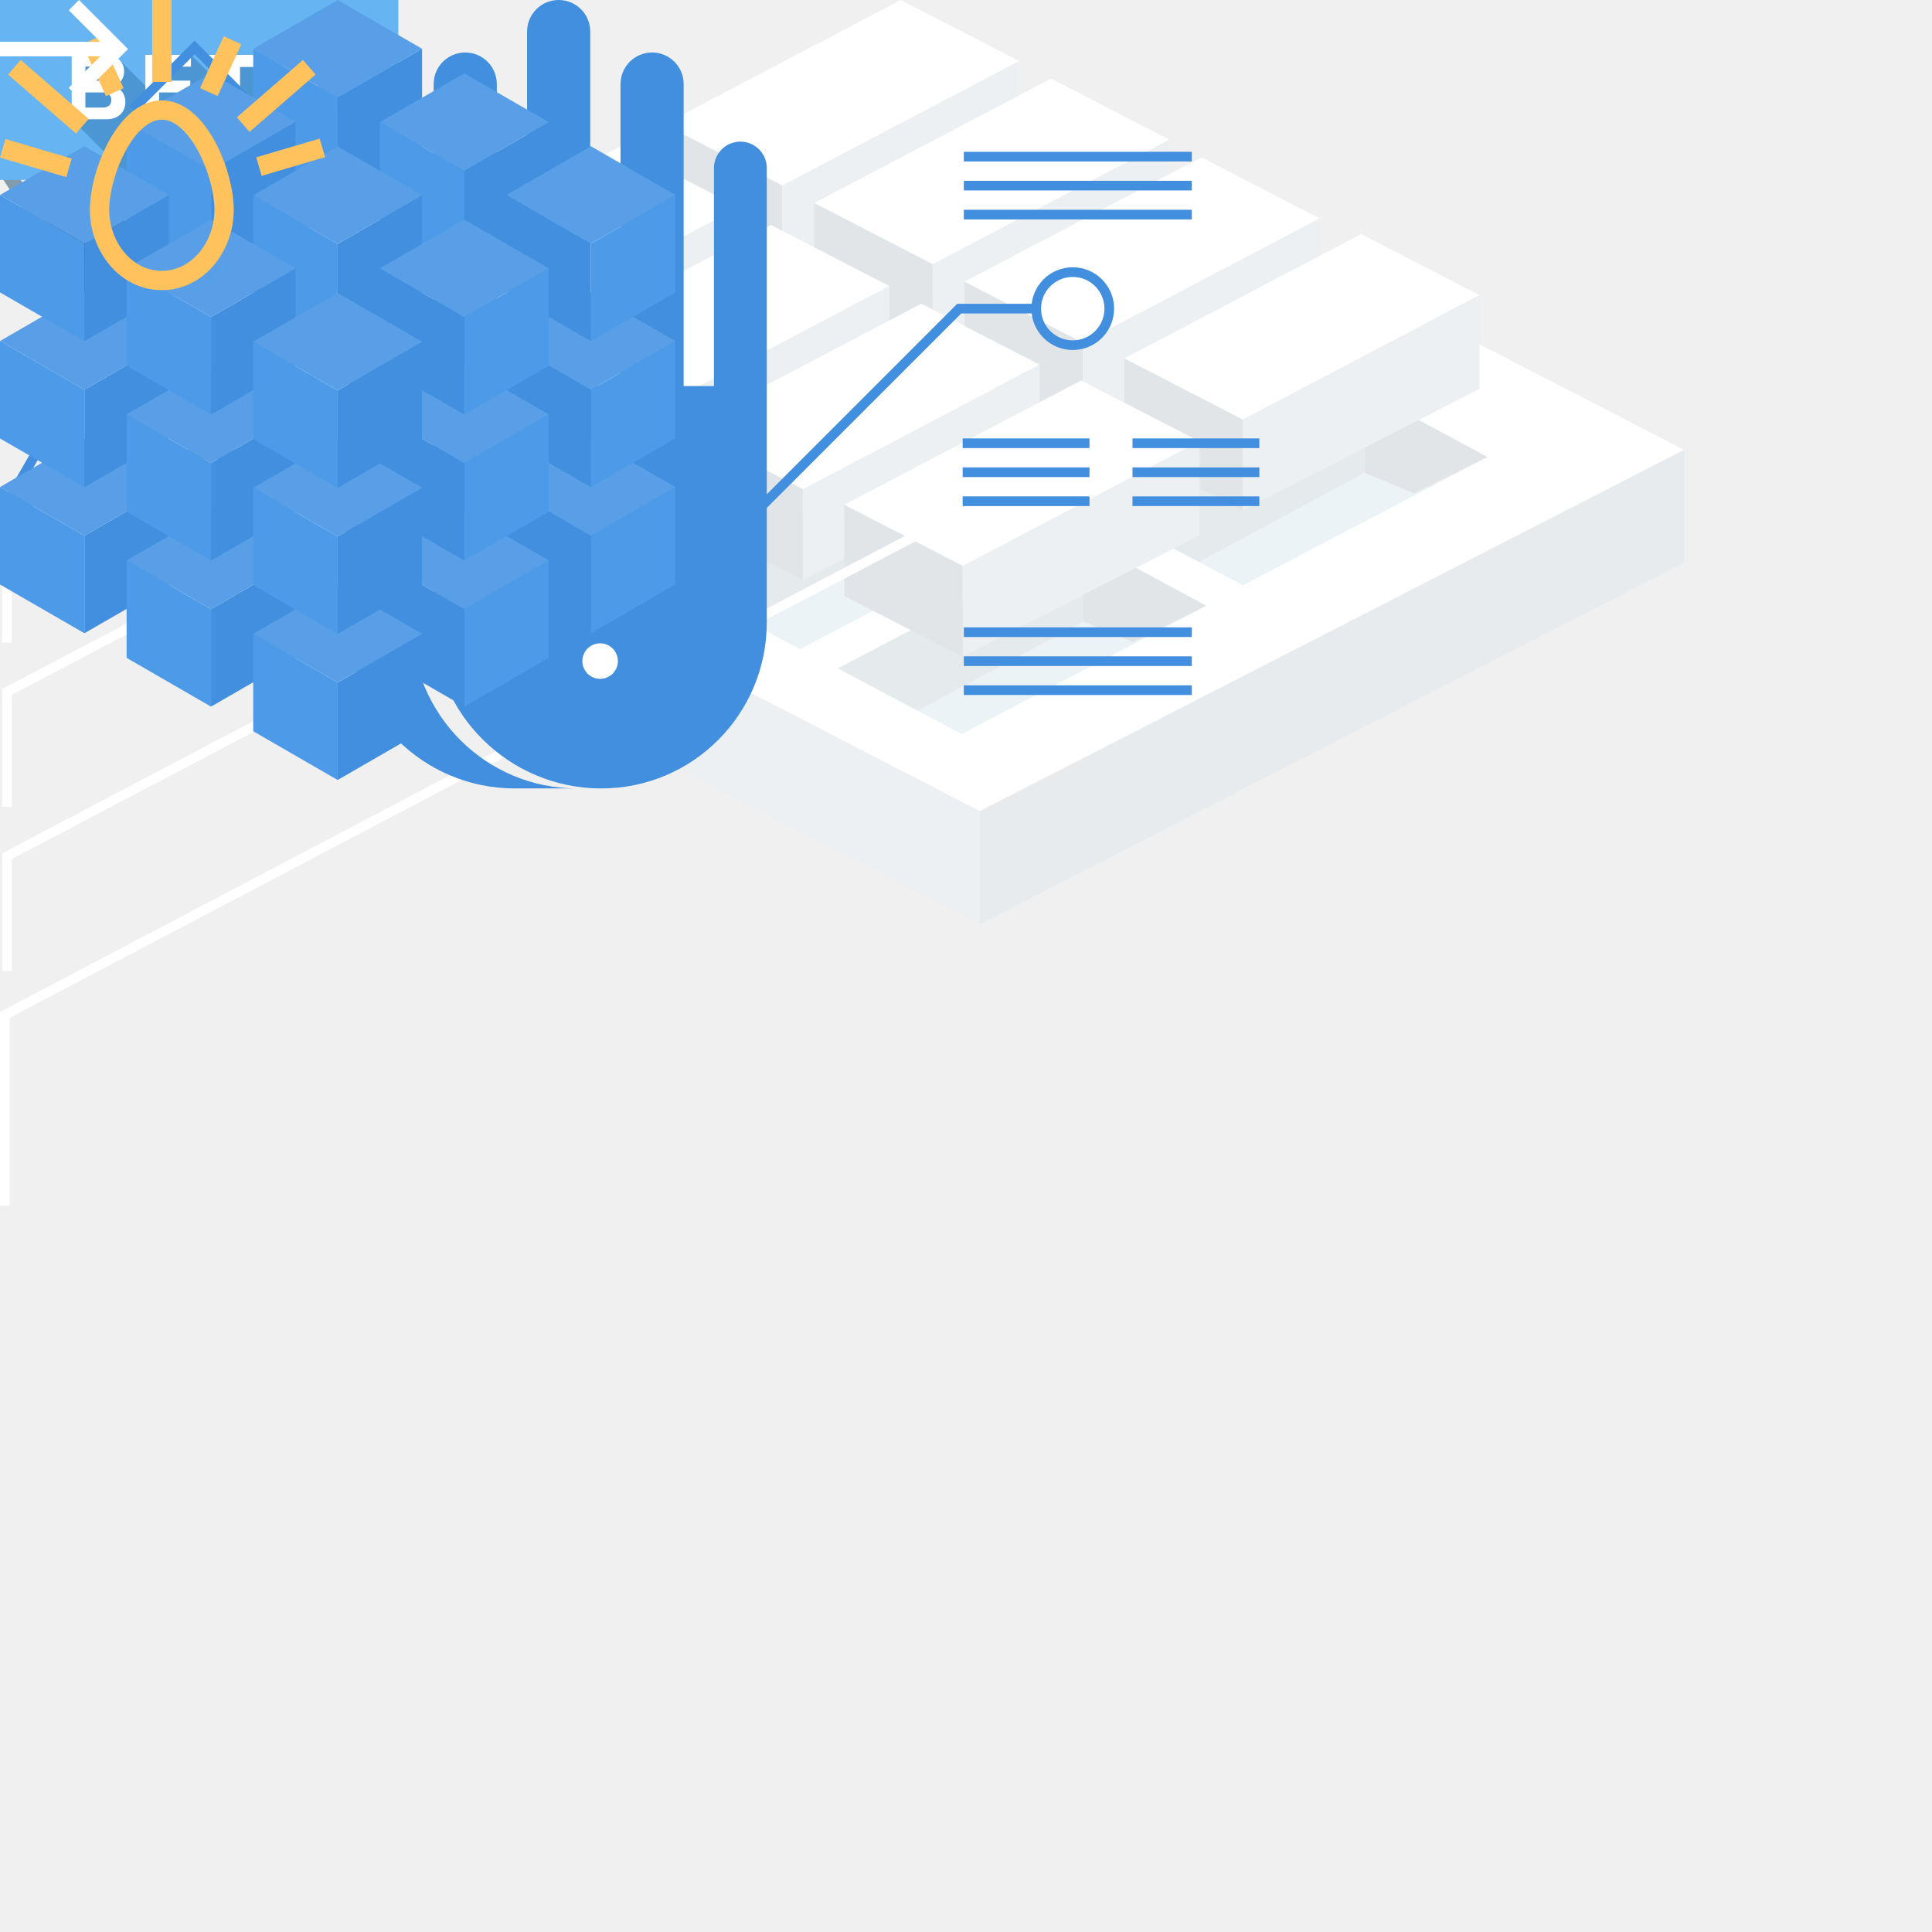
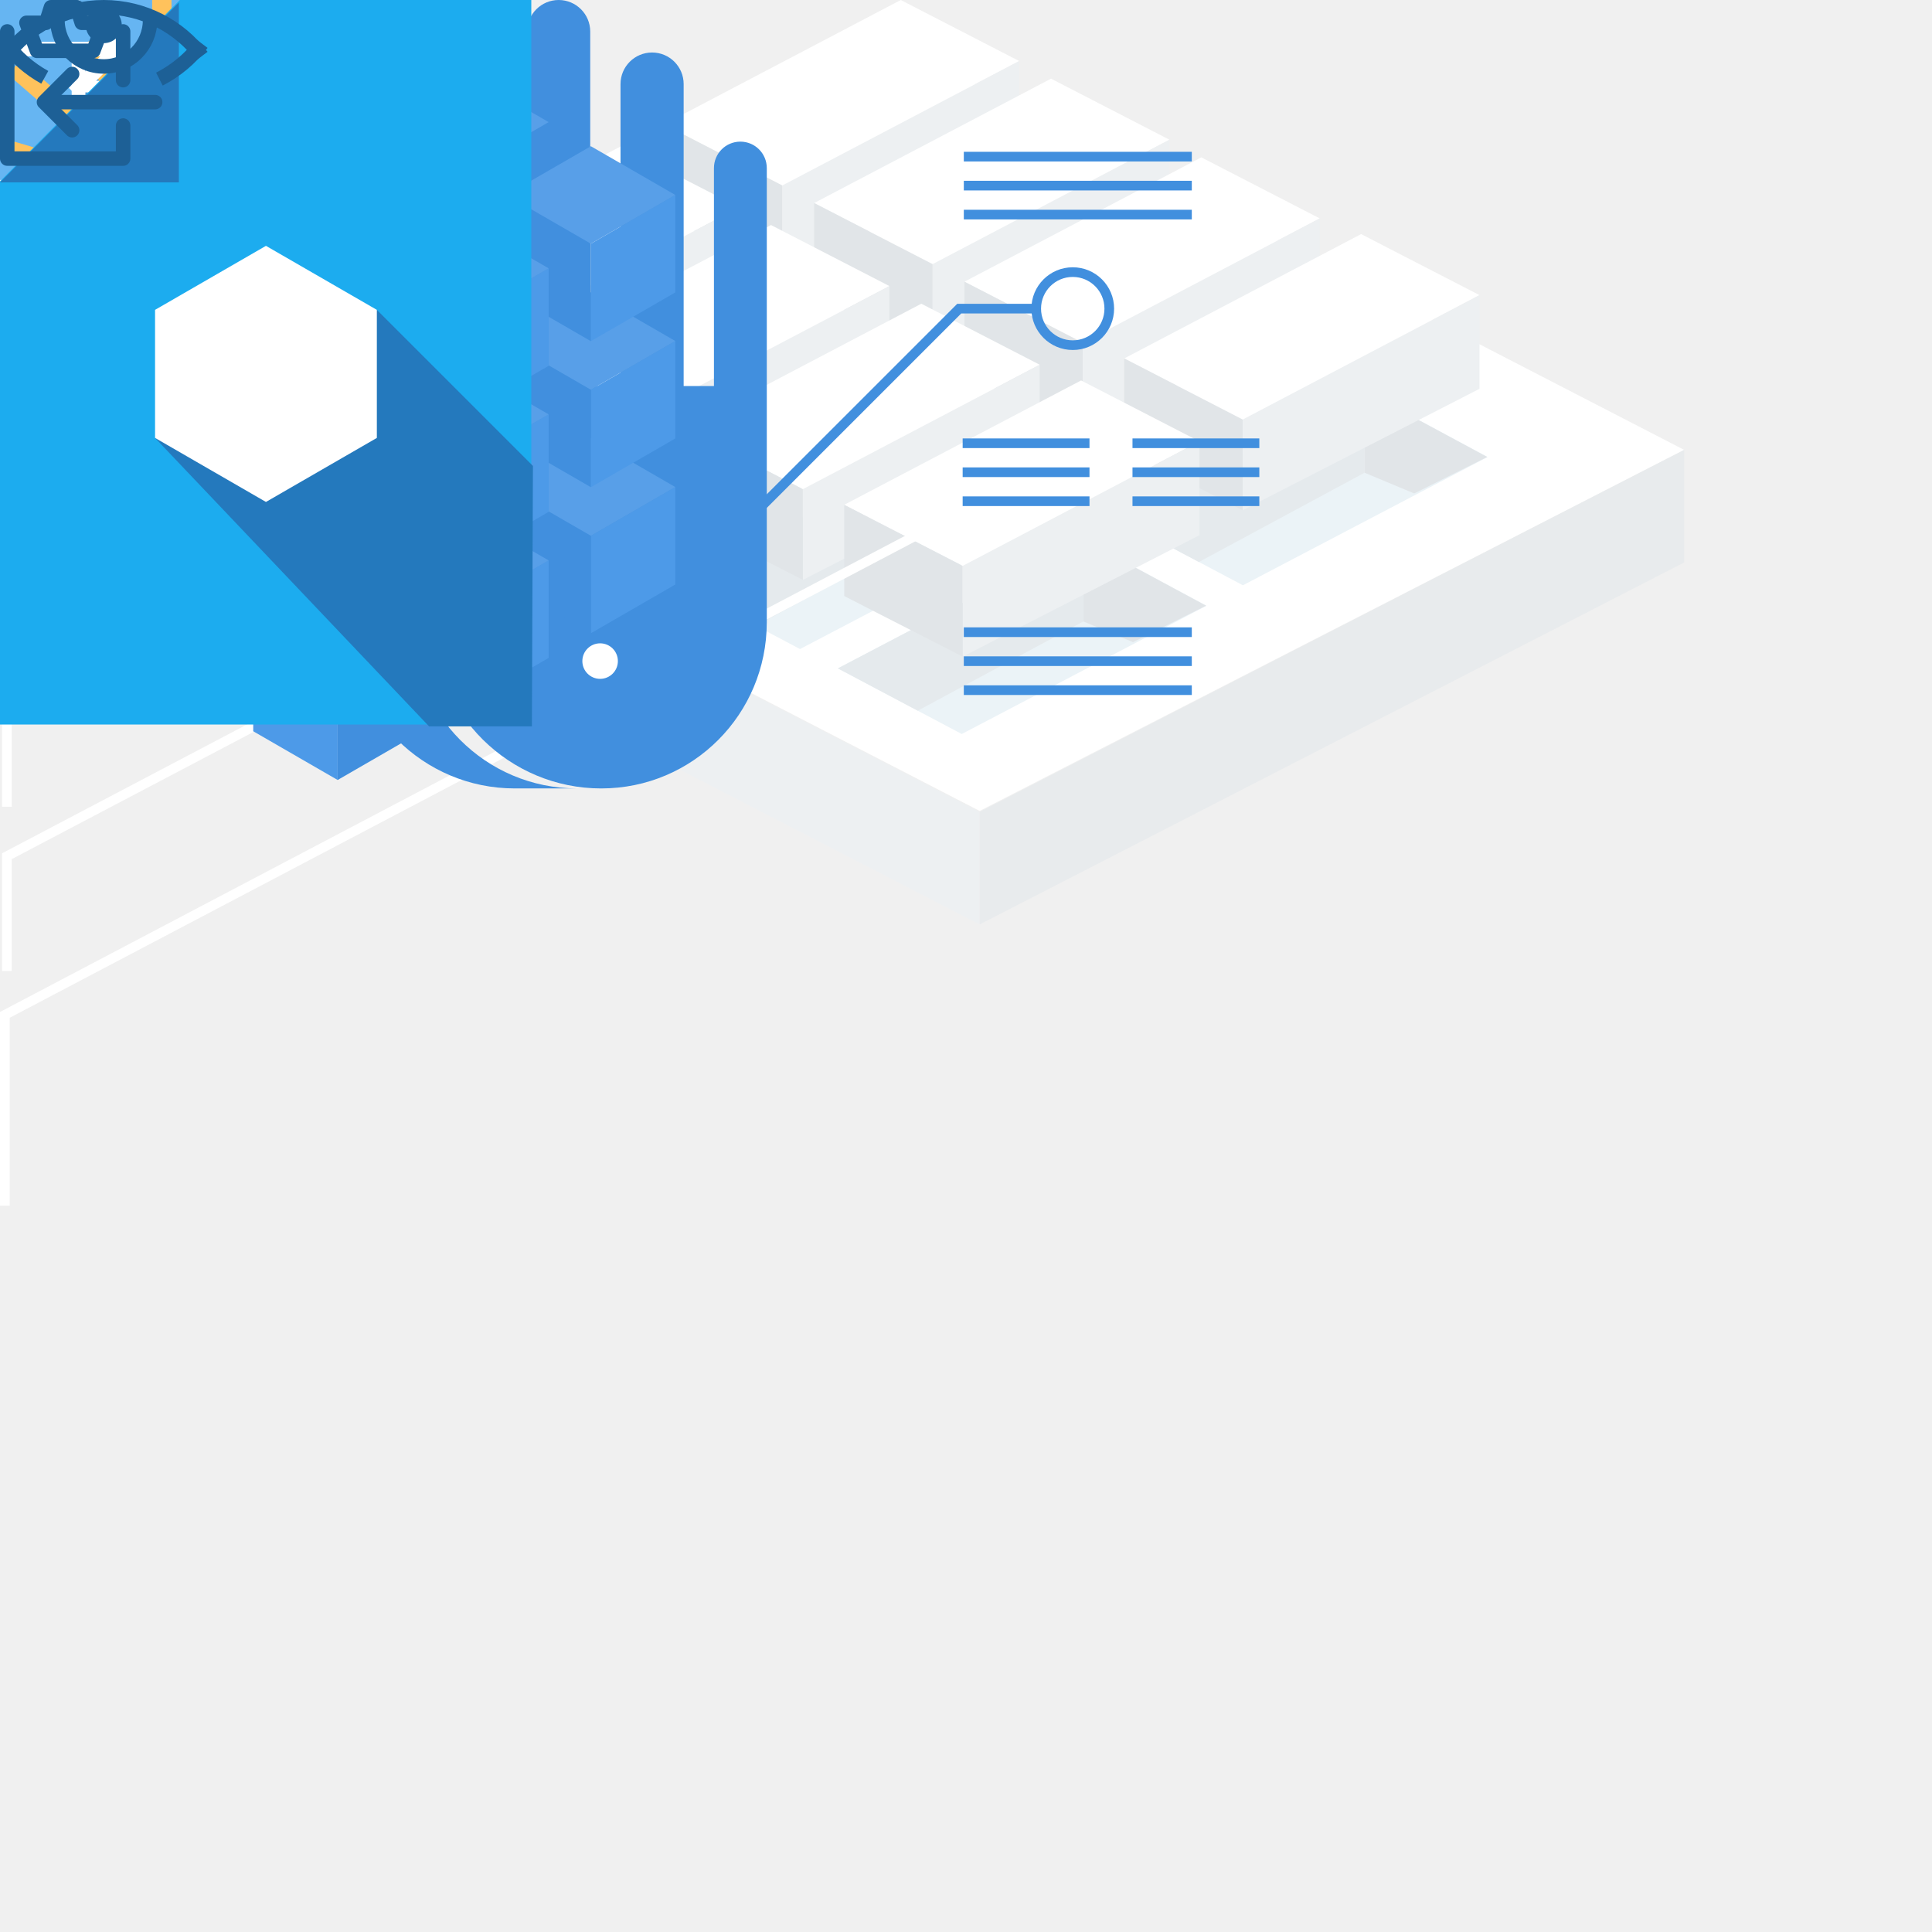
<svg xmlns="http://www.w3.org/2000/svg" version="1.1" id="Layer_1" x="0px" y="0px" viewBox="0 0 200 200" style="enable-background:new 0 0 200 200;" xml:space="preserve">
  <style type="text/css">
	.st0{fill:#405C70;}
	.st1{fill:#2F4352;}
	.st2{fill:#1C2830;}
	.st3{fill:#19242B;}
	.st4{fill:#0A848F;}
	.st5{fill:#076870;}
	.st6{fill:#4EBFC9;}
	.st7{opacity:0.42;fill:#0B194F;}
	.st8{fill:#43C494;}
	.st9{fill:#4AAA88;}
	.st10{fill:#7FE0BF;}
	.st11{opacity:0.76;fill:#43C4A6;}
	.st12{fill:#FDE5A6;}
	.st13{fill:#E9D399;}
	.st14{fill:#D9BB6F;}
	.st15{fill:#94ACBA;}
	.st16{fill:none;stroke:#2A3D4A;stroke-width:2;stroke-linecap:round;stroke-miterlimit:10;}
	.st17{fill:none;stroke:#809CAD;stroke-width:1.5;stroke-linecap:round;stroke-linejoin:round;stroke-miterlimit:10;}
	.st18{fill:none;stroke:#1884D6;stroke-width:1.5;stroke-linecap:round;stroke-linejoin:round;stroke-miterlimit:10;}
	.st19{fill:#FFFFFF;}
	.st20{fill:#EDF0F2;}
	.st21{fill:#E8EBED;}
	.st22{fill:#EBF3F7;}
	.st23{fill:#E1E5E8;}
	.st24{fill:#E5EAED;}
	.st25{fill:none;stroke:#FFFFFF;stroke-miterlimit:10;}
	.st26{fill:none;stroke:#7B8185;stroke-width:1.4;stroke-miterlimit:10;}
	.st27{fill:#66B5F2;}
	.st28{fill:#4D96D4;}
	.st29{fill:#418FDE;}
	.st30{fill:none;stroke:#418FDE;stroke-miterlimit:10;}
	.st31{fill:#4D9AE8;}
	.st32{fill:#589FE8;}
	.st33{fill:none;stroke:#FFC25C;stroke-width:2;stroke-miterlimit:10;}
	.st34{fill:none;stroke:#FFFFFF;stroke-width:1.5;stroke-miterlimit:10;}
+ 	.st35{fill:#1CACEF;}
+ 	.st36{fill:#2479BD;}
+ 	.st37{fill:none;stroke:#1D6096;stroke-width:1.5;stroke-linecap:round;stroke-linejoin:round;stroke-miterlimit:10;}
+ 	.st38{fill:none;stroke:#1D6096;stroke-width:1.5;stroke-linejoin:round;stroke-miterlimit:10;}
+ 	.st39{fill:none;stroke:#1D6096;stroke-width:1.5;stroke-miterlimit:10;}
+ 	.st40{fill:#1D6096;}
</style>
  <g id="logo_x60_19x33">
    <polygon class="st0" points="18.959,25.987 9.591,30.815 0,25.901 9.368,21.072  " />
    <polygon class="st1" points="15.003,23.96 9.498,26.797 3.863,23.91 9.368,21.072  " />
    <polygon class="st2" points="9.591,30.828 18.959,26 18.959,27.378 9.591,32.207  " />
    <polygon class="st3" points="9.591,30.828 0,25.901 0,27.279 9.591,32.207  " />
    <polygon class="st4" points="9.688,23.017 17.325,19.079 17.325,20.228 9.688,24.165  " />
    <polygon class="st5" points="9.688,23.017 2.049,19.079 2.049,20.228 9.688,24.165  " />
    <polygon class="st6" points="17.325,19.079 9.688,23.017 2.049,19.079 9.688,15.143  " />
    <polygon class="st7" points="15.311,18.046 9.688,20.945 4.063,18.046 9.688,15.148  " />
    <polygon class="st8" points="9.688,16.896 18.942,12.127 18.942,13.517 9.688,18.287  " />
    <polygon class="st9" points="9.688,16.896 0.432,12.127 0.432,13.517 9.688,18.287  " />
    <polygon class="st10" points="18.942,12.127 9.688,16.896 0.432,12.127 9.688,7.356  " />
    <polygon class="st11" points="16.501,10.873 9.688,14.386 2.873,10.873 9.688,7.361  " />
    <polygon class="st12" points="18.94,4.803 9.623,9.604 0.306,4.803 9.623,0  " />
    <polygon class="st13" points="9.623,9.604 18.94,4.803 18.94,6.204 9.623,11.006  " />
    <polygon class="st14" points="9.623,9.604 0.306,4.803 0.306,6.204 9.623,11.006  " />
  </g>
  <g id="more-arrow_x60_8x5">
    <polygon class="st15" points="0,0 3.603,4.883 7.207,0  " />
  </g>
  <g id="hamburg-menu_x60_25x12">
    <line class="st16" x1="1" y1="1" x2="24" y2="1" />
    <line class="st16" x1="1" y1="6" x2="24" y2="6" />
    <line class="st16" x1="1" y1="11" x2="24" y2="11" />
  </g>
  <g id="map_x60_37x31">
    <polyline class="st17" points="12.85,11.85 0.75,17.85 4.05,22.95 7.45,21.25 10.95,26.35 14.35,24.75 17.75,29.85 35.35,21.05    31.95,15.95 28.65,17.65 25.05,12.45 21.85,14.05  " />
    <line class="st17" x1="14.45" y1="24.75" x2="28.55" y2="17.65" />
    <line class="st17" x1="7.45" y1="21.25" x2="16.15" y2="16.95" />
    <path class="st17" d="M24.35,7.05c0,5.6-6.3,11.9-6.3,11.9s-6.3-6.3-6.3-11.9c0-3.5,2.8-6.3,6.3-6.3S24.35,3.55,24.35,7.05z" />
    <circle class="st17" cx="18.05" cy="7.05" r="2.6" />
  </g>
  <g id="right-arrow_x60_8x15">
    <polyline class="st18" points="0.75,0.75 7.089,7.089 0.75,13.428  " />
  </g>
  <g id="framework-map_x60_175x125">
    <polygon class="st19" points="23.83,43.904 101.414,83.947 174.343,46.572 96.755,6.528  " />
    <polygon class="st20" points="101.414,84.043 23.83,44.001 23.83,55.657 101.414,95.699  " />
    <polygon class="st21" points="101.414,84.043 174.343,46.572 174.343,58.228 101.414,95.699  " />
    <polygon class="st22" points="86.738,69.191 99.559,75.985 124.895,62.704 112.152,55.86  " />
    <polygon class="st23" points="124.848,62.702 112.152,55.859 112.152,64.331 117.291,66.477  " />
    <polyline class="st24" points="112.152,55.86 112.152,64.333 95.005,73.574 86.738,69.191  " />
    <polygon class="st22" points="115.843,53.795 128.664,60.589 154,47.308 141.257,40.464  " />
    <polygon class="st23" points="153.952,47.306 141.257,40.463 141.257,48.935 146.395,51.081  " />
    <polyline class="st24" points="141.257,40.464 141.257,48.937 124.11,58.178 115.843,53.795  " />
    <polygon class="st22" points="69.994,60.395 82.816,67.19 108.152,53.909 95.409,47.065  " />
    <polygon class="st23" points="108.104,53.907 95.409,47.063 95.409,55.536 100.547,57.682  " />
    <polyline class="st24" points="95.409,47.065 95.409,55.538 78.262,64.778 69.994,60.395  " />
    <polygon class="st22" points="54.338,52.038 67.159,58.833 92.495,45.552 79.752,38.708  " />
    <polygon class="st23" points="92.447,45.55 79.752,38.707 79.752,47.179 84.89,49.325  " />
    <polygon class="st22" points="38.681,43.682 51.502,50.477 76.838,37.195 64.095,30.352  " />
    <polygon class="st23" points="76.79,37.193 64.095,30.35 64.095,38.823 69.233,40.969  " />
    <polyline class="st24" points="64.095,30.352 64.095,38.824 46.948,48.065 38.681,43.682  " />
    <polyline class="st24" points="79.752,38.708 79.752,47.181 62.605,56.422 54.338,52.038  " />
    <polygon class="st19" points="105.502,6.318 80.987,19.198 68.722,12.875 93.244,0  " />
    <polygon class="st20" points="105.502,16.017 105.502,6.319 80.987,19.198 80.986,28.588  " />
    <polygon class="st23" points="80.987,19.198 68.722,12.875 68.722,22.318 80.986,28.588  " />
    <polygon class="st19" points="121.06,14.463 96.545,27.341 84.28,21.019 108.802,8.144  " />
    <polygon class="st20" points="121.06,24.161 121.06,14.463 96.545,27.341 96.544,36.732  " />
    <polygon class="st23" points="96.545,27.341 84.28,21.019 84.28,30.461 96.544,36.732  " />
    <polygon class="st19" points="136.616,22.608 112.103,35.485 99.837,29.162 124.359,16.289  " />
    <polygon class="st20" points="136.616,32.305 136.616,22.608 112.103,35.485 112.101,44.877  " />
    <polygon class="st23" points="112.103,35.485 99.837,29.162 99.837,38.607 112.101,44.877  " />
    <polygon class="st19" points="153.159,30.551 128.645,43.429 116.379,37.105 140.902,24.233  " />
    <polygon class="st20" points="153.159,40.248 153.159,30.551 128.645,43.429 128.644,52.821  " />
    <polygon class="st23" points="128.645,43.429 116.379,37.105 116.379,46.55 128.644,52.821  " />
    <g id="box4_x3E_box">
      <polygon id="_x3E_t_3_" class="st19" points="76.514,21.469 52,34.348 39.735,28.025 64.258,15.152   " />
      <polygon id="_x3E_r_3_" class="st20" points="76.514,31.167 76.514,21.469 52,34.348 51.999,43.739   " />
      <polygon id="_x3E_l_3_" class="st23" points="52,34.348 39.735,28.025 39.735,37.468 51.999,43.739   " />
      <polyline id="_x3E_line_3_" class="st25" points="64.815,20.912 0.715,54.634 0.715,66.516   " />
    </g>
    <g id="box3_x3E_box">
      <polygon id="_x3E_t_2_" class="st19" points="92.072,29.614 67.558,42.493 55.293,36.171 79.815,23.297   " />
      <polygon id="_x3E_r_2_" class="st20" points="92.072,39.312 92.072,29.614 67.558,42.493 67.557,51.884   " />
      <polygon id="_x3E_l_2_" class="st23" points="67.558,42.493 55.293,36.171 55.293,45.613 67.557,51.884   " />
      <polyline id="_x3E_line_2_" class="st25" points="78.867,30.519 0.715,71.634 0.715,83.516   " />
    </g>
    <g id="box2_x3E_box">
      <polygon id="_x3E_t_1_" class="st19" points="107.63,37.757 83.115,50.636 70.851,44.314 95.373,31.44   " />
      <polygon id="_x3E_r_1_" class="st20" points="107.63,47.457 107.63,37.758 83.115,50.636 83.115,60.029   " />
      <polygon id="_x3E_l_1_" class="st23" points="83.115,50.636 70.851,44.314 70.851,53.758 83.115,60.029   " />
      <polyline id="_x3E_line_1_" class="st25" points="93.469,39.837 0.715,88.634 0.715,100.516   " />
    </g>
    <g id="box1_x3E_box">
      <polygon id="_x3E_t" class="st19" points="124.172,45.7 99.657,58.58 87.393,52.257 111.915,39.384   " />
      <polygon id="_x3E_r" class="st20" points="124.172,55.4 124.172,45.702 99.657,58.58 99.657,67.973   " />
      <polygon id="_x3E_l" class="st23" points="99.657,58.58 87.393,52.257 87.393,61.702 99.657,67.973   " />
      <polyline id="_x3E_line" class="st25" points="109.322,47.81 0.5,105.061 0.5,124.817   " />
    </g>
  </g>
  <g id="card-x_x60_17x17">
    <line class="st26" x1="0.495" y1="0.495" x2="15.948" y2="15.948" />
    <line class="st26" x1="15.948" y1="0.495" x2="0.495" y2="15.948" />
  </g>
  <g id="beta-tag_x60_42x19">
    <rect class="st27" width="41.234" height="18.625" />
    <polygon class="st28" points="41.234,15.207 31.708,5.68 29.179,8.072 26.787,5.68 21.47,6.93 23.991,9.45 23.737,9.65    19.767,5.68 15.863,6.186 15.077,8.912 12.351,6.186 8.16,6.016 7.42,12.346 13.59,18.516 41.234,18.616  " />
    <path class="st19" d="M7.42,5.68h3.508c1.27,0,1.919,0.81,1.919,1.699c0,0.839-0.52,1.399-1.149,1.529   c0.709,0.11,1.279,0.799,1.279,1.639c0,0.999-0.67,1.799-1.939,1.799H7.42V5.68z M10.618,8.359c0.479,0,0.78-0.31,0.78-0.74   c0-0.41-0.3-0.729-0.78-0.729H8.84v1.469H10.618z M10.668,11.137c0.54,0,0.86-0.31,0.86-0.79c0-0.419-0.3-0.779-0.86-0.779H8.84   v1.569H10.668z" />
    <path class="st19" d="M15.05,5.68h4.717V6.9h-3.298v1.449h3.228v1.22h-3.228v1.549h3.298v1.229H15.05V5.68z" />
    <path class="st19" d="M23.419,6.93H21.47V5.68h5.317v1.25h-1.939v5.417h-1.429V6.93z" />
    <path class="st19" d="M32.307,11.197h-2.979l-0.419,1.149H27.35l2.579-6.667h1.779l2.568,6.667h-1.549L32.307,11.197z    M29.709,9.968h2.209l-1.1-3.058L29.709,9.968z" />
  </g>
  <g id="docs-hand_x60_131x82">
    <path class="st29" d="M76.642,14.662c-1.51,0-2.734,1.224-2.734,2.734v22.565h-3.136V8.703c0-1.805-1.463-3.268-3.268-3.268   c-1.805,0-3.268,1.463-3.268,3.268v31.259H61.1V3.268C61.1,1.463,59.637,0,57.832,0c-1.805,0-3.268,1.463-3.268,3.268v36.693   h-3.136V8.703c0-1.805-1.463-3.268-3.268-3.268c-1.805,0-3.268,1.463-3.268,3.268v31.259v7.559v16.919   c0.012,9.49,7.851,17.179,17.343,17.179s17.13-7.689,17.142-17.179h0.001V48.697v-8.736V17.396   C79.376,15.886,78.152,14.662,76.642,14.662z" />
    <path class="st29" d="M42.626,64.439V35.218c0-1.805-1.463-3.268-3.268-3.268c-1.805,0-3.268,1.463-3.268,3.268v29.221   c0.012,9.49,7.708,17.179,17.201,17.179h6.452C50.249,81.618,42.638,73.928,42.626,64.439z" />
    <polyline class="st30" points="71.045,60.204 99.3,31.95 107.268,31.95  " />
    <polyline class="st30" points="39.825,58.365 28.507,47.047 15.536,47.047  " />
    <circle class="st30" cx="111.05" cy="31.95" r="3.782" />
    <line class="st30" x1="99.774" y1="16.215" x2="123.375" y2="16.215" />
    <line class="st30" x1="99.774" y1="19.215" x2="123.375" y2="19.215" />
    <line class="st30" x1="99.774" y1="22.215" x2="123.375" y2="22.215" />
    <line class="st30" x1="99.774" y1="65.444" x2="123.375" y2="65.444" />
    <line class="st30" x1="99.774" y1="68.444" x2="123.375" y2="68.444" />
    <line class="st30" x1="99.774" y1="71.445" x2="123.375" y2="71.445" />
    <line class="st30" x1="99.654" y1="45.886" x2="112.784" y2="45.886" />
    <line class="st30" x1="99.654" y1="48.886" x2="112.784" y2="48.886" />
    <line class="st30" x1="99.654" y1="51.886" x2="112.784" y2="51.886" />
    <line class="st30" x1="117.235" y1="45.886" x2="130.365" y2="45.886" />
    <line class="st30" x1="117.235" y1="48.886" x2="130.365" y2="48.886" />
    <line class="st30" x1="117.235" y1="51.886" x2="130.365" y2="51.886" />
    <line class="st30" x1="47.988" y1="10.877" x2="26.2" y2="10.877" />
    <polygon class="st30" points="5.756,43.417 10.646,51.886 0.866,51.886  " />
    <circle class="st19" cx="62.124" cy="68.436" r="1.839" />
    <circle class="st19" cx="39.067" cy="57.607" r="1.839" />
    <circle class="st19" cx="47.988" cy="10.877" r="1.839" />
    <rect x="15.857" y="6.691" transform="matrix(0.7071 0.7071 -0.7071 0.7071 13.6596 -11.0278)" class="st30" width="8.568" height="8.568" />
  </g>
  <g id="services-bundle_x60_70x81">
    <polygon class="st31" points="26.214,5.046 34.953,10.091 34.953,20.181 26.214,15.135  " />
    <polygon class="st29" points="43.691,5.046 34.953,10.091 34.953,20.181 43.691,15.135  " />
    <polygon class="st32" points="34.953,0 43.691,5.046 34.953,10.091 26.214,5.046  " />
    <polygon class="st31" points="39.322,12.641 48.06,17.687 48.06,27.777 39.322,22.731  " />
    <polygon class="st29" points="56.798,12.641 48.06,17.687 48.06,27.777 56.798,22.731  " />
    <polygon class="st32" points="48.06,7.596 56.798,12.641 48.06,17.687 39.322,12.641  " />
    <polygon class="st31" points="13.107,12.614 21.845,17.659 21.845,27.749 13.107,22.704  " />
    <polygon class="st29" points="30.584,12.614 21.845,17.659 21.845,27.749 30.584,22.704  " />
    <polygon class="st32" points="21.845,7.568 30.584,12.614 21.845,17.659 13.107,12.614  " />
    <polygon class="st31" points="26.214,20.21 34.953,25.255 34.953,35.345 26.214,30.299  " />
    <polygon class="st29" points="43.691,20.21 34.953,25.255 34.953,35.345 43.691,30.299  " />
    <polygon class="st32" points="34.953,15.164 43.691,20.21 34.953,25.255 26.214,20.21  " />
    <polygon class="st31" points="0,50.418 8.738,55.463 8.738,65.553 0,60.508  " />
    <polygon class="st29" points="17.476,50.418 8.738,55.463 8.738,65.553 17.476,60.508  " />
    <polygon class="st32" points="8.738,45.372 17.476,50.418 8.738,55.463 0,50.418  " />
    <polygon class="st31" points="0,35.3 8.738,40.345 8.738,50.435 0,45.39  " />
    <polygon class="st29" points="17.476,35.3 8.738,40.345 8.738,50.435 17.476,45.39  " />
    <polygon class="st32" points="8.738,30.254 17.476,35.3 8.738,40.345 0,35.3  " />
    <polygon class="st31" points="0,20.182 8.738,25.228 8.738,35.318 0,30.272  " />
    <polygon class="st29" points="17.476,20.182 8.738,25.228 8.738,35.318 17.476,30.272  " />
    <polygon class="st32" points="8.738,15.137 17.476,20.182 8.738,25.228 0,20.182  " />
    <polygon class="st31" points="13.107,58.013 21.845,63.059 21.845,73.149 13.107,68.103  " />
    <polygon class="st29" points="30.584,58.013 21.845,63.059 21.845,73.149 30.584,68.103  " />
    <polygon class="st32" points="21.845,52.968 30.584,58.013 21.845,63.059 13.107,58.013  " />
    <polygon class="st31" points="13.107,42.896 21.845,47.941 21.845,58.031 13.107,52.985  " />
    <polygon class="st29" points="30.584,42.896 21.845,47.941 21.845,58.031 30.584,52.985  " />
    <polygon class="st32" points="21.845,37.85 30.584,42.896 21.845,47.941 13.107,42.896  " />
    <polygon class="st31" points="13.107,27.778 21.845,32.823 21.845,42.913 13.107,37.868  " />
    <polygon class="st29" points="30.584,27.778 21.845,32.823 21.845,42.913 30.584,37.868  " />
    <polygon class="st32" points="21.845,22.732 30.584,27.778 21.845,32.823 13.107,27.778  " />
    <polygon class="st31" points="69.905,50.418 61.167,55.463 61.167,65.553 69.905,60.508  " />
    <polygon class="st29" points="52.429,50.418 61.167,55.463 61.167,65.553 52.429,60.508  " />
    <polygon class="st32" points="61.167,45.372 52.429,50.418 61.167,55.463 69.905,50.418  " />
    <polygon class="st31" points="69.905,35.3 61.167,40.345 61.167,50.435 69.905,45.39  " />
    <polygon class="st29" points="52.429,35.3 61.167,40.345 61.167,50.435 52.429,45.39  " />
    <polygon class="st32" points="61.167,30.254 52.429,35.3 61.167,40.345 69.905,35.3  " />
    <polygon class="st31" points="69.905,20.182 61.167,25.228 61.167,35.318 69.905,30.272  " />
    <polygon class="st29" points="52.429,20.182 61.167,25.228 61.167,35.318 52.429,30.272  " />
    <polygon class="st32" points="61.167,15.137 52.429,20.182 61.167,25.228 69.905,20.182  " />
    <polygon class="st31" points="56.798,58.013 48.06,63.059 48.06,73.149 56.798,68.103  " />
    <polygon class="st29" points="39.322,58.013 48.06,63.059 48.06,73.149 39.322,68.103  " />
    <polygon class="st32" points="48.06,52.968 39.322,58.013 48.06,63.059 56.798,58.013  " />
    <polygon class="st31" points="56.798,42.896 48.06,47.941 48.06,58.031 56.798,52.985  " />
    <polygon class="st29" points="39.322,42.896 48.06,47.941 48.06,58.031 39.322,52.985  " />
    <polygon class="st32" points="48.06,37.85 39.322,42.896 48.06,47.941 56.798,42.896  " />
    <polygon class="st31" points="56.798,27.778 48.06,32.823 48.06,42.913 56.798,37.868  " />
    <polygon class="st29" points="39.322,27.778 48.06,32.823 48.06,42.913 39.322,37.868  " />
    <polygon class="st32" points="48.06,22.732 39.322,27.778 48.06,32.823 56.798,27.778  " />
    <polygon class="st31" points="26.214,65.609 34.953,70.654 34.953,80.744 26.214,75.699  " />
    <polygon class="st29" points="43.691,65.609 34.953,70.654 34.953,80.744 43.691,75.699  " />
    <polygon class="st32" points="34.953,60.563 43.691,65.609 34.953,70.654 26.214,65.609  " />
    <polygon class="st31" points="26.214,50.491 34.953,55.537 34.953,65.627 26.214,60.581  " />
    <polygon class="st29" points="43.691,50.491 34.953,55.537 34.953,65.627 43.691,60.581  " />
    <polygon class="st32" points="34.953,45.446 43.691,50.491 34.953,55.537 26.214,50.491  " />
    <polygon class="st31" points="26.214,35.373 34.953,40.419 34.953,50.509 26.214,45.463  " />
    <polygon class="st29" points="43.691,35.373 34.953,40.419 34.953,50.509 43.691,45.463  " />
    <polygon class="st32" points="34.953,30.328 43.691,35.373 34.953,40.419 26.214,35.373  " />
  </g>
  <g id="from-scratch_x60_34x31">
    <path class="st33" d="M23.199,21.727c0,3.76-2.687,7.308-6.447,7.308s-6.447-3.547-6.447-7.308s2.687-10.336,6.447-10.336   S23.199,17.966,23.199,21.727z" />
    <line class="st33" x1="16.752" y1="8.479" x2="16.752" y2="0" />
    <line class="st33" x1="21.622" y1="9.537" x2="24.07" y2="4.168" />
    <line class="st33" x1="25.176" y1="12.9" x2="32.015" y2="6.962" />
    <line class="st33" x1="26.805" y1="17.245" x2="33.372" y2="15.307" />
    <line class="st33" x1="11.883" y1="9.537" x2="9.434" y2="4.168" />
    <line class="st33" x1="8.521" y1="13.066" x2="1.489" y2="6.962" />
    <line class="st33" x1="7.141" y1="17.376" x2="0.283" y2="15.351" />
  </g>
  <g id="go-arrow_x60_14x11">
    <line class="st34" x1="0" y1="5.077" x2="11.96" y2="5.077" />
    <polyline class="st34" points="7.646,0.53 12.192,5.077 7.646,9.624  " />
  </g>
+   <g id="snippet-file_x60_56x76">
+     <polygon class="st35" points="18.618,0 0,18.775 0,75 55,75 55,0  " />
+     <polygon class="st36" points="0,18.881 18.513,18.881 18.513,0.263  " />
+     <polyline class="st36" points="16.051,45.333 44.419,75.197 55.062,75.197 55.169,48.234 39.012,32.077  " />
+     <polygon class="st19" points="16.051,32.077 27.531,25.449 39.012,32.077 39.012,45.333 27.531,51.962 16.051,45.333  " />
+   </g>
+   <g id="copy-snippet_x60_17x18">
+     <line class="st37" x1="12.745" y1="3.252" x2="12.745" y2="8.299" />
+     <polyline class="st37" points="12.745,12.996 12.745,16.417 0.75,16.417 0.75,3.252  " />
+     <line class="st37" x1="16.062" y1="10.572" x2="4.742" y2="10.572" />
+     <polyline class="st37" points="7.467,13.483 4.555,10.572 7.467,7.66  " />
+     <polygon class="st38" points="8.461,2.361 7.947,0.75 5.277,0.75 4.763,2.361 2.739,2.361 3.832,5.263 9.663,5.263 10.756,2.361     " />
+   </g>
+   <g id="view-snippet_x60_22x9">
+     <path class="st39" d="M20.888,5.816C18.565,2.745,14.891,0.75,10.743,0.75c-4.148,0-7.821,1.995-10.144,5.066" />
+     <path class="st39" d="M4.635,8.003C3.055,7.132,1.68,5.935,0.598,4.504" />
+     <path class="st39" d="M20.888,4.504C19.727,6.04,18.227,7.306,16.5,8.189" />
+     <path class="st39" d="M15.536,2.085c0,2.648-2.146,4.794-4.793,4.794S5.95,4.732,5.95,2.085" />
+     <circle class="st40" cx="10.743" cy="2.603" r="1.863" />
+   </g>
</svg>
